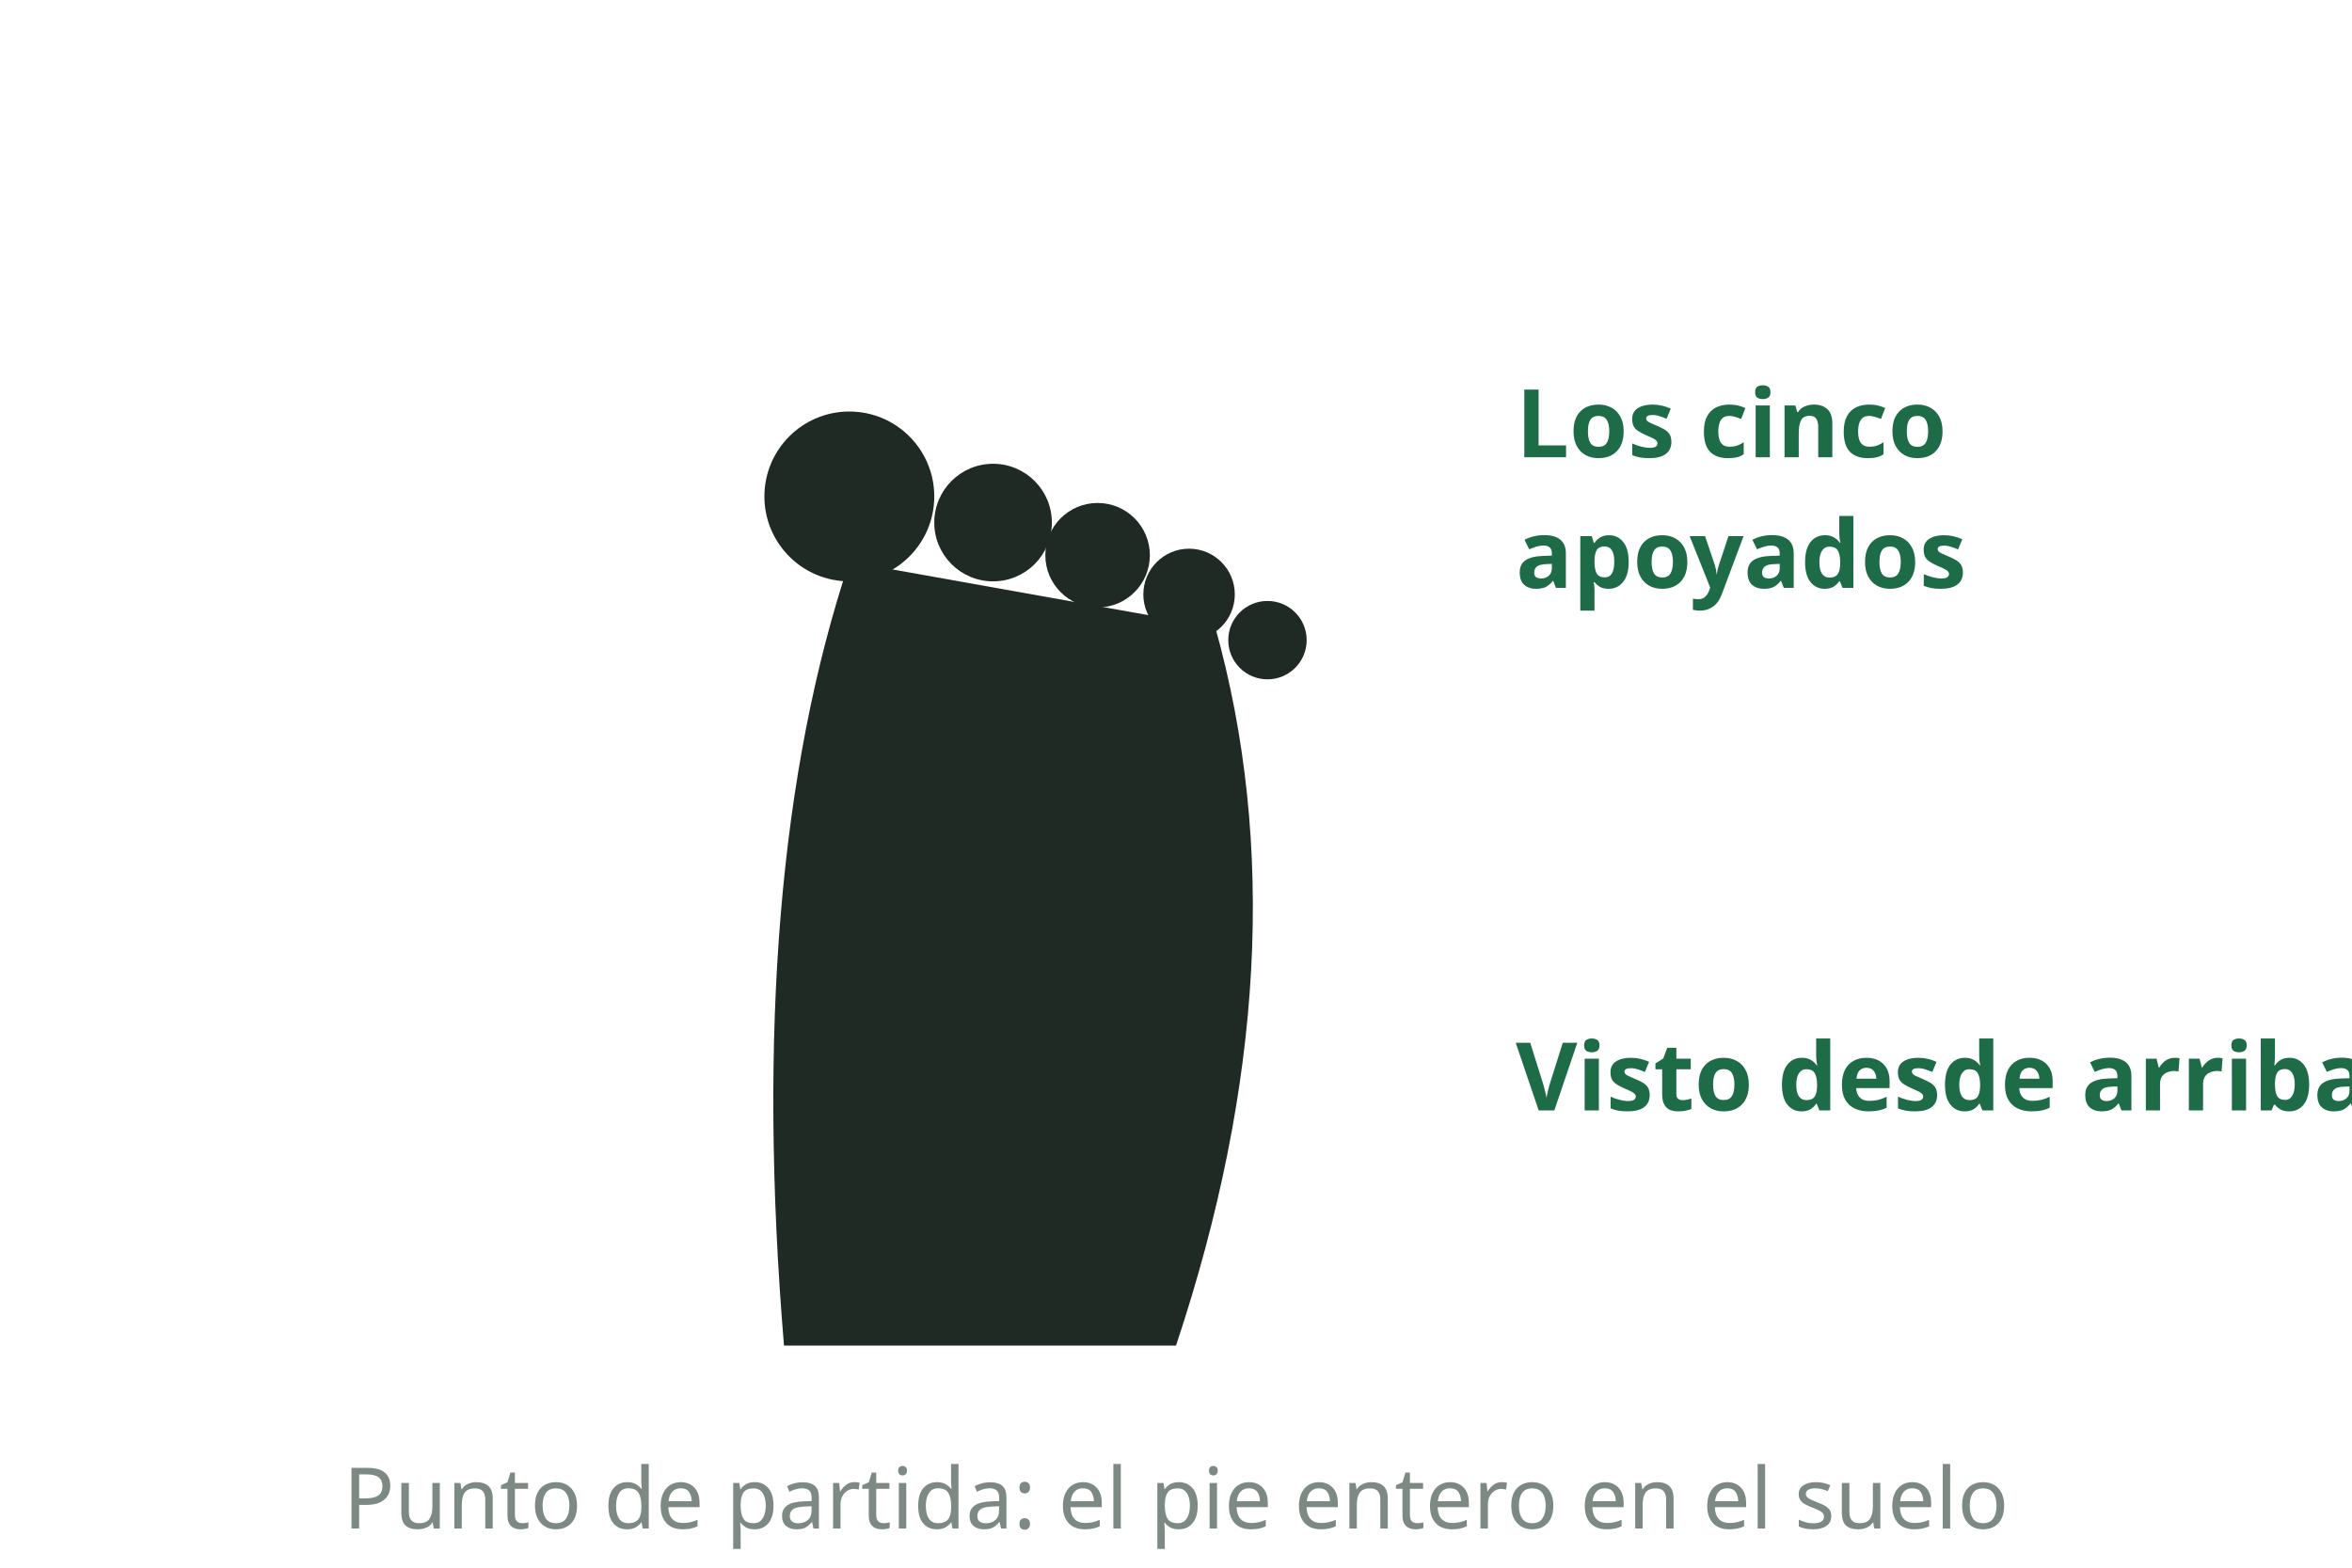
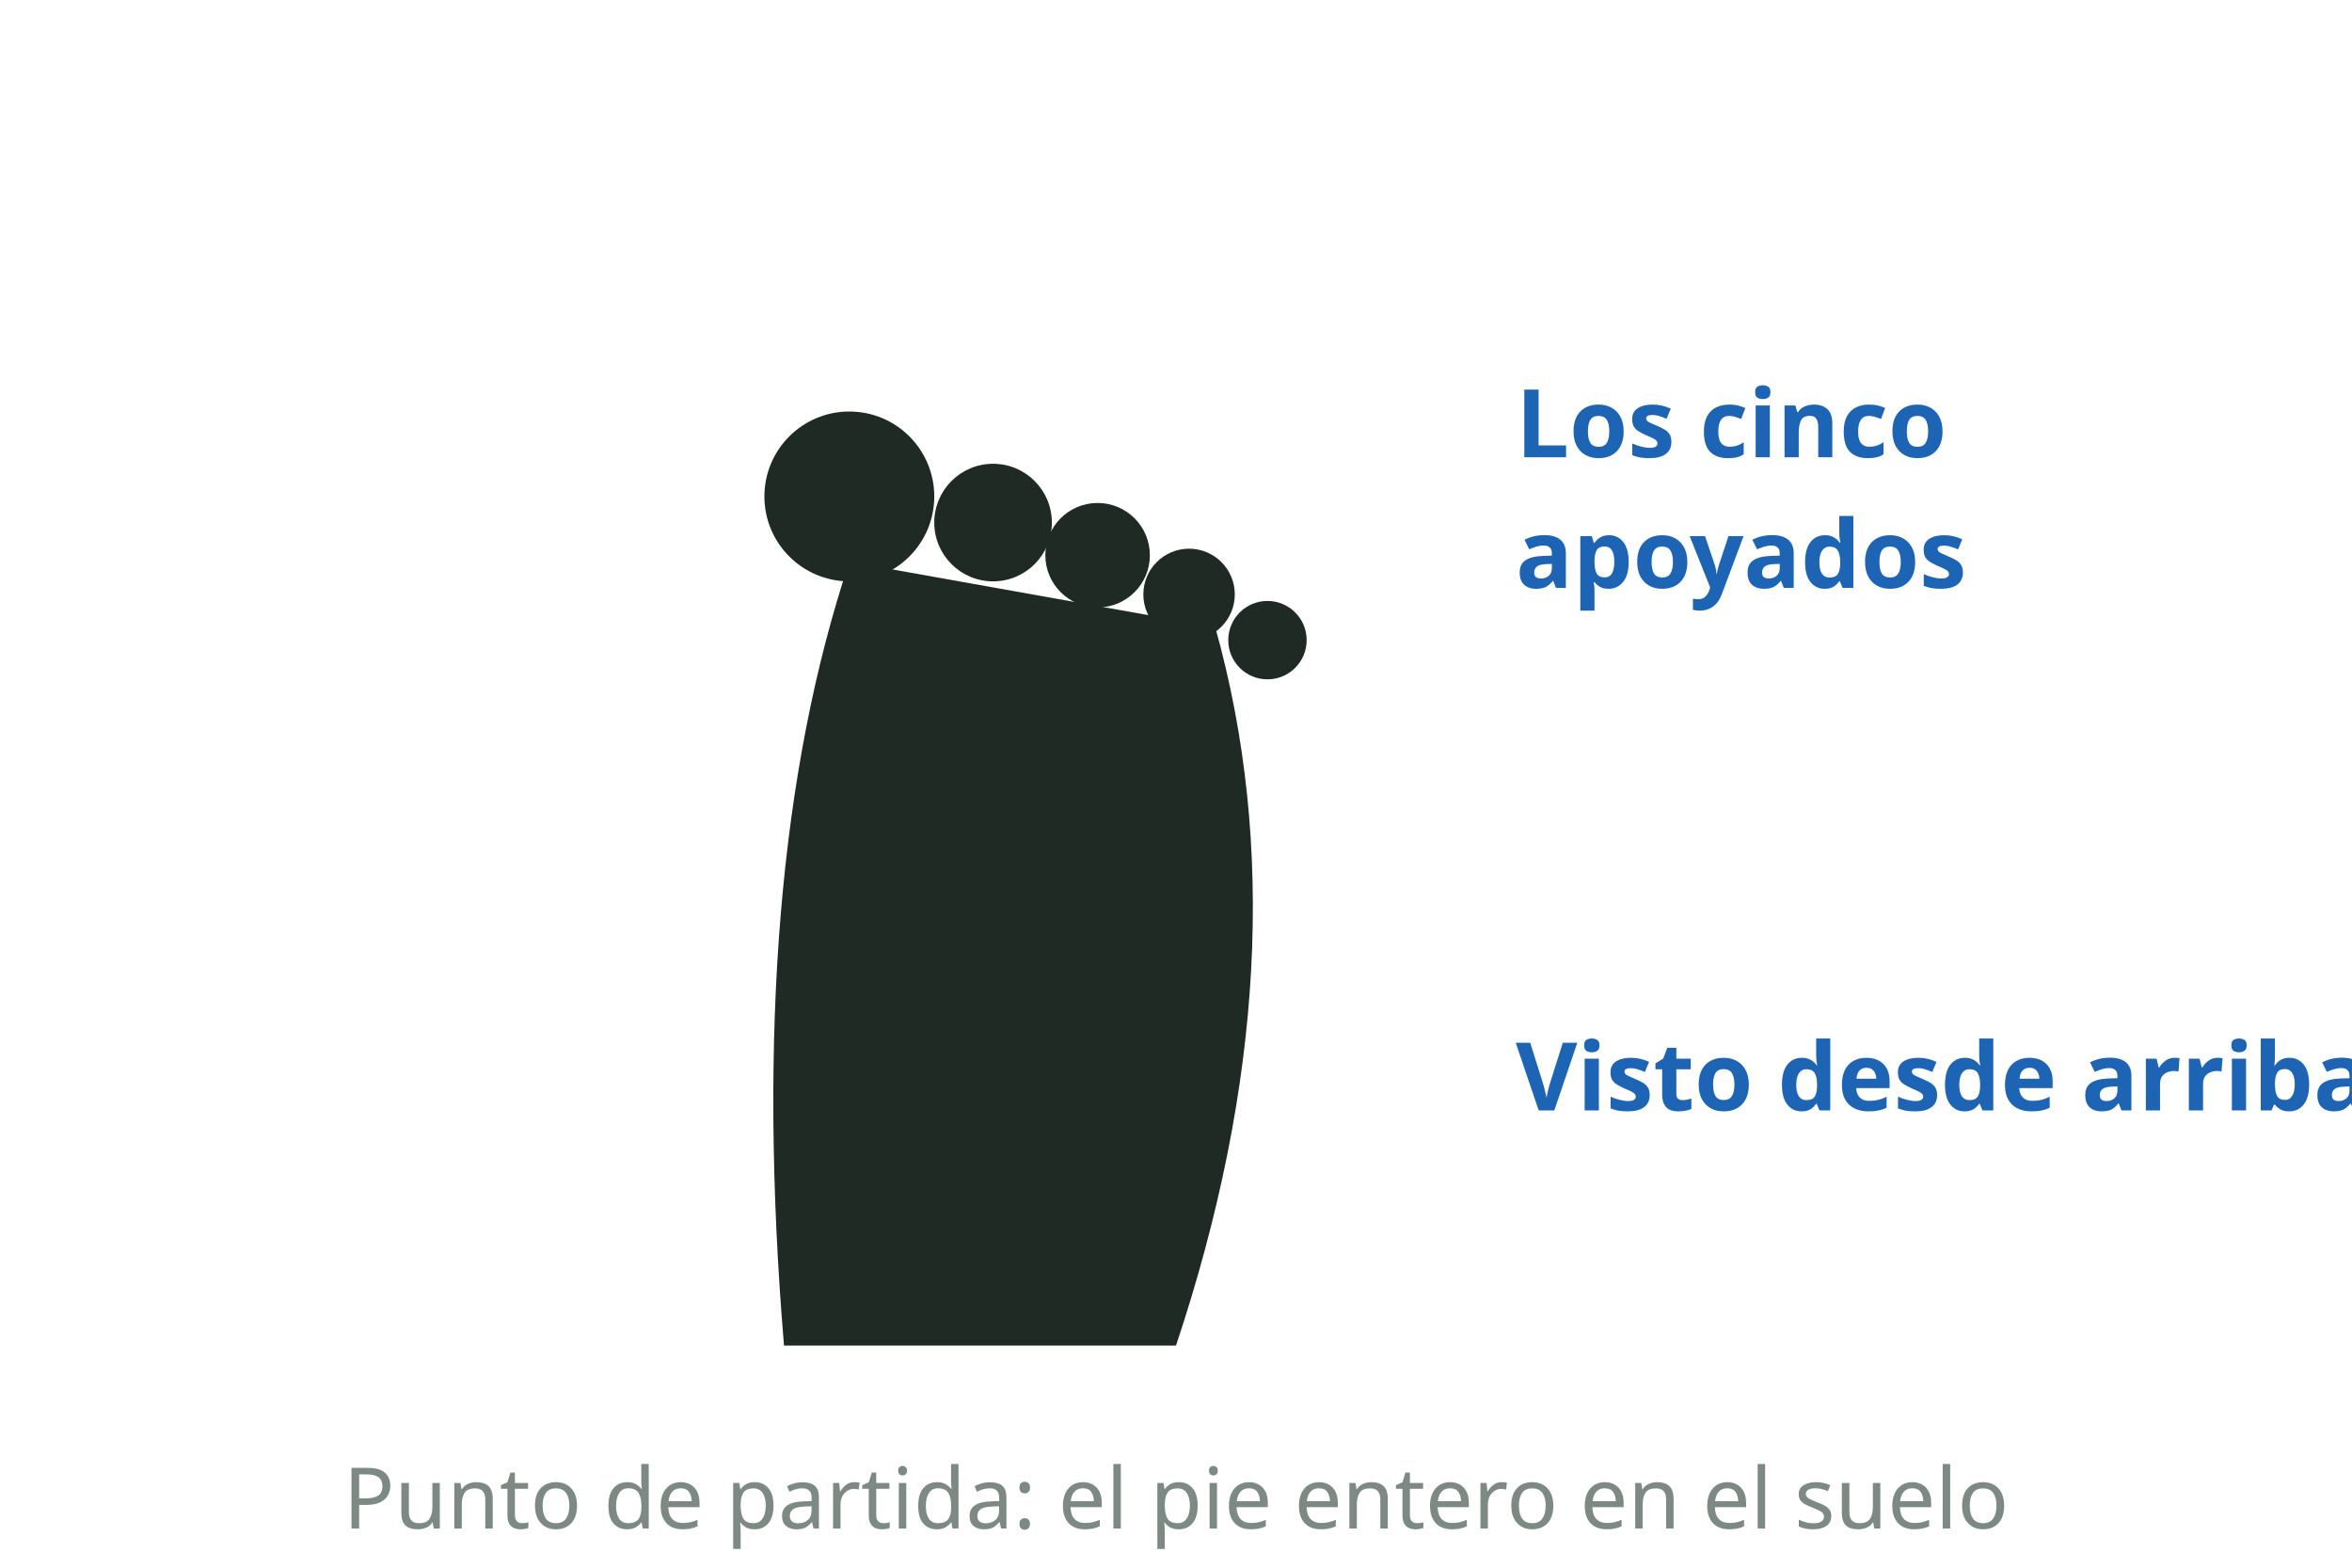
<svg xmlns="http://www.w3.org/2000/svg" viewBox="0 0 360 240" width="360" height="240" role="img" aria-label="Pie visto desde arriba con los cinco dedos apoyados">
  <style>
-     .izq { font: 700 14.5px system-ui, sans-serif; fill: #1E6B48; text-anchor: start }
-     .der { font: 700 14.5px system-ui, sans-serif; fill: #1E6B48; text-anchor: end }
-     .cen { font: 700 14.5px system-ui, sans-serif; fill: #1E6B48; text-anchor: middle }
+     .izq { font: 700 14.5px system-ui, sans-serif; fill: #1D64B5; text-anchor: start }
+     .der { font: 700 14.5px system-ui, sans-serif; fill: #1D64B5; text-anchor: end }
+     .cen { font: 700 14.5px system-ui, sans-serif; fill: #1D64B5; text-anchor: middle }
    .mal { font: 700 14.5px system-ui, sans-serif; fill: #c4634f; text-anchor: middle }
    .pie { font: 400 13px system-ui, sans-serif; fill: #7d8a83; text-anchor: middle }
  </style>
  <path d="M120 206 Q114 134.0 130 86 L186 96 Q200 146.0 180 206 Z" fill="#1f2a24" />
  <circle cx="130" cy="76" r="13" fill="#1f2a24" />
  <circle cx="152" cy="80" r="9" fill="#1f2a24" />
  <circle cx="168" cy="85" r="8" fill="#1f2a24" />
  <circle cx="182" cy="91" r="7" fill="#1f2a24" />
  <circle cx="194" cy="98" r="6" fill="#1f2a24" />
  <text class="izq" x="232" y="70">Los cinco</text>
  <text class="izq" x="232" y="90">apoyados</text>
  <text class="izq" x="232" y="170">Visto desde arriba</text>
  <text class="pie" x="180" y="234">Punto de partida: el pie entero en el suelo</text>
</svg>
